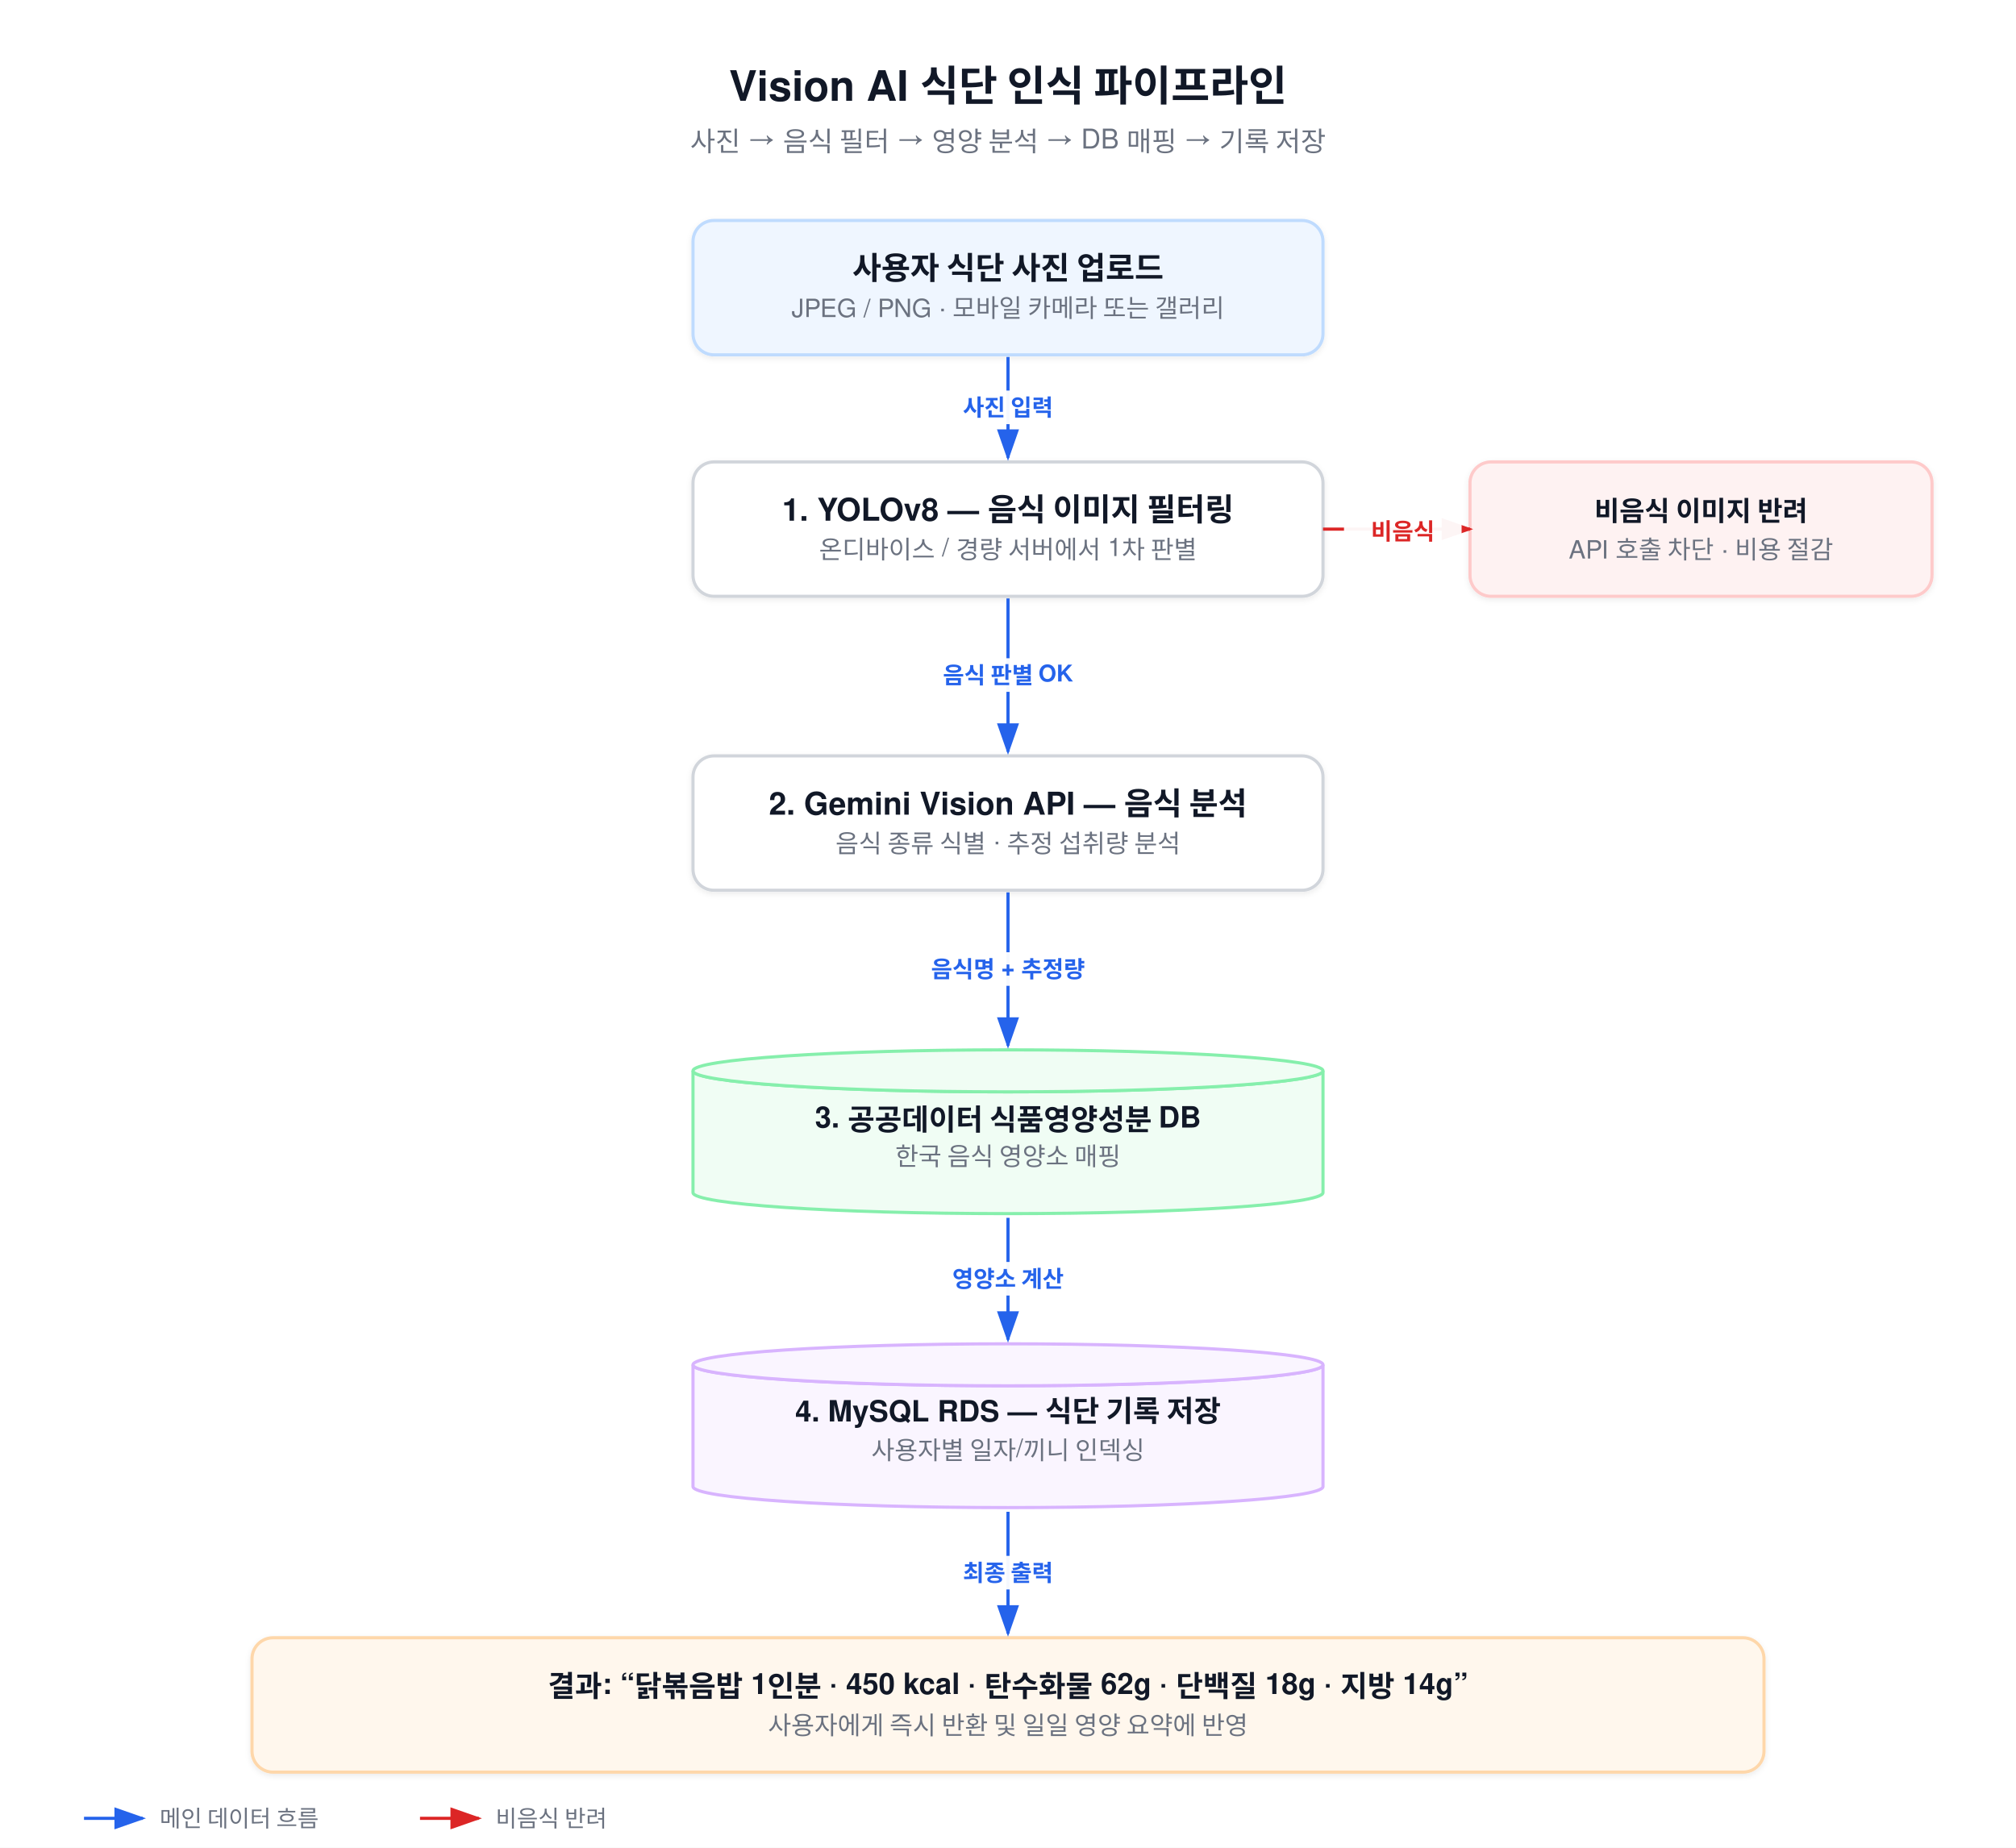
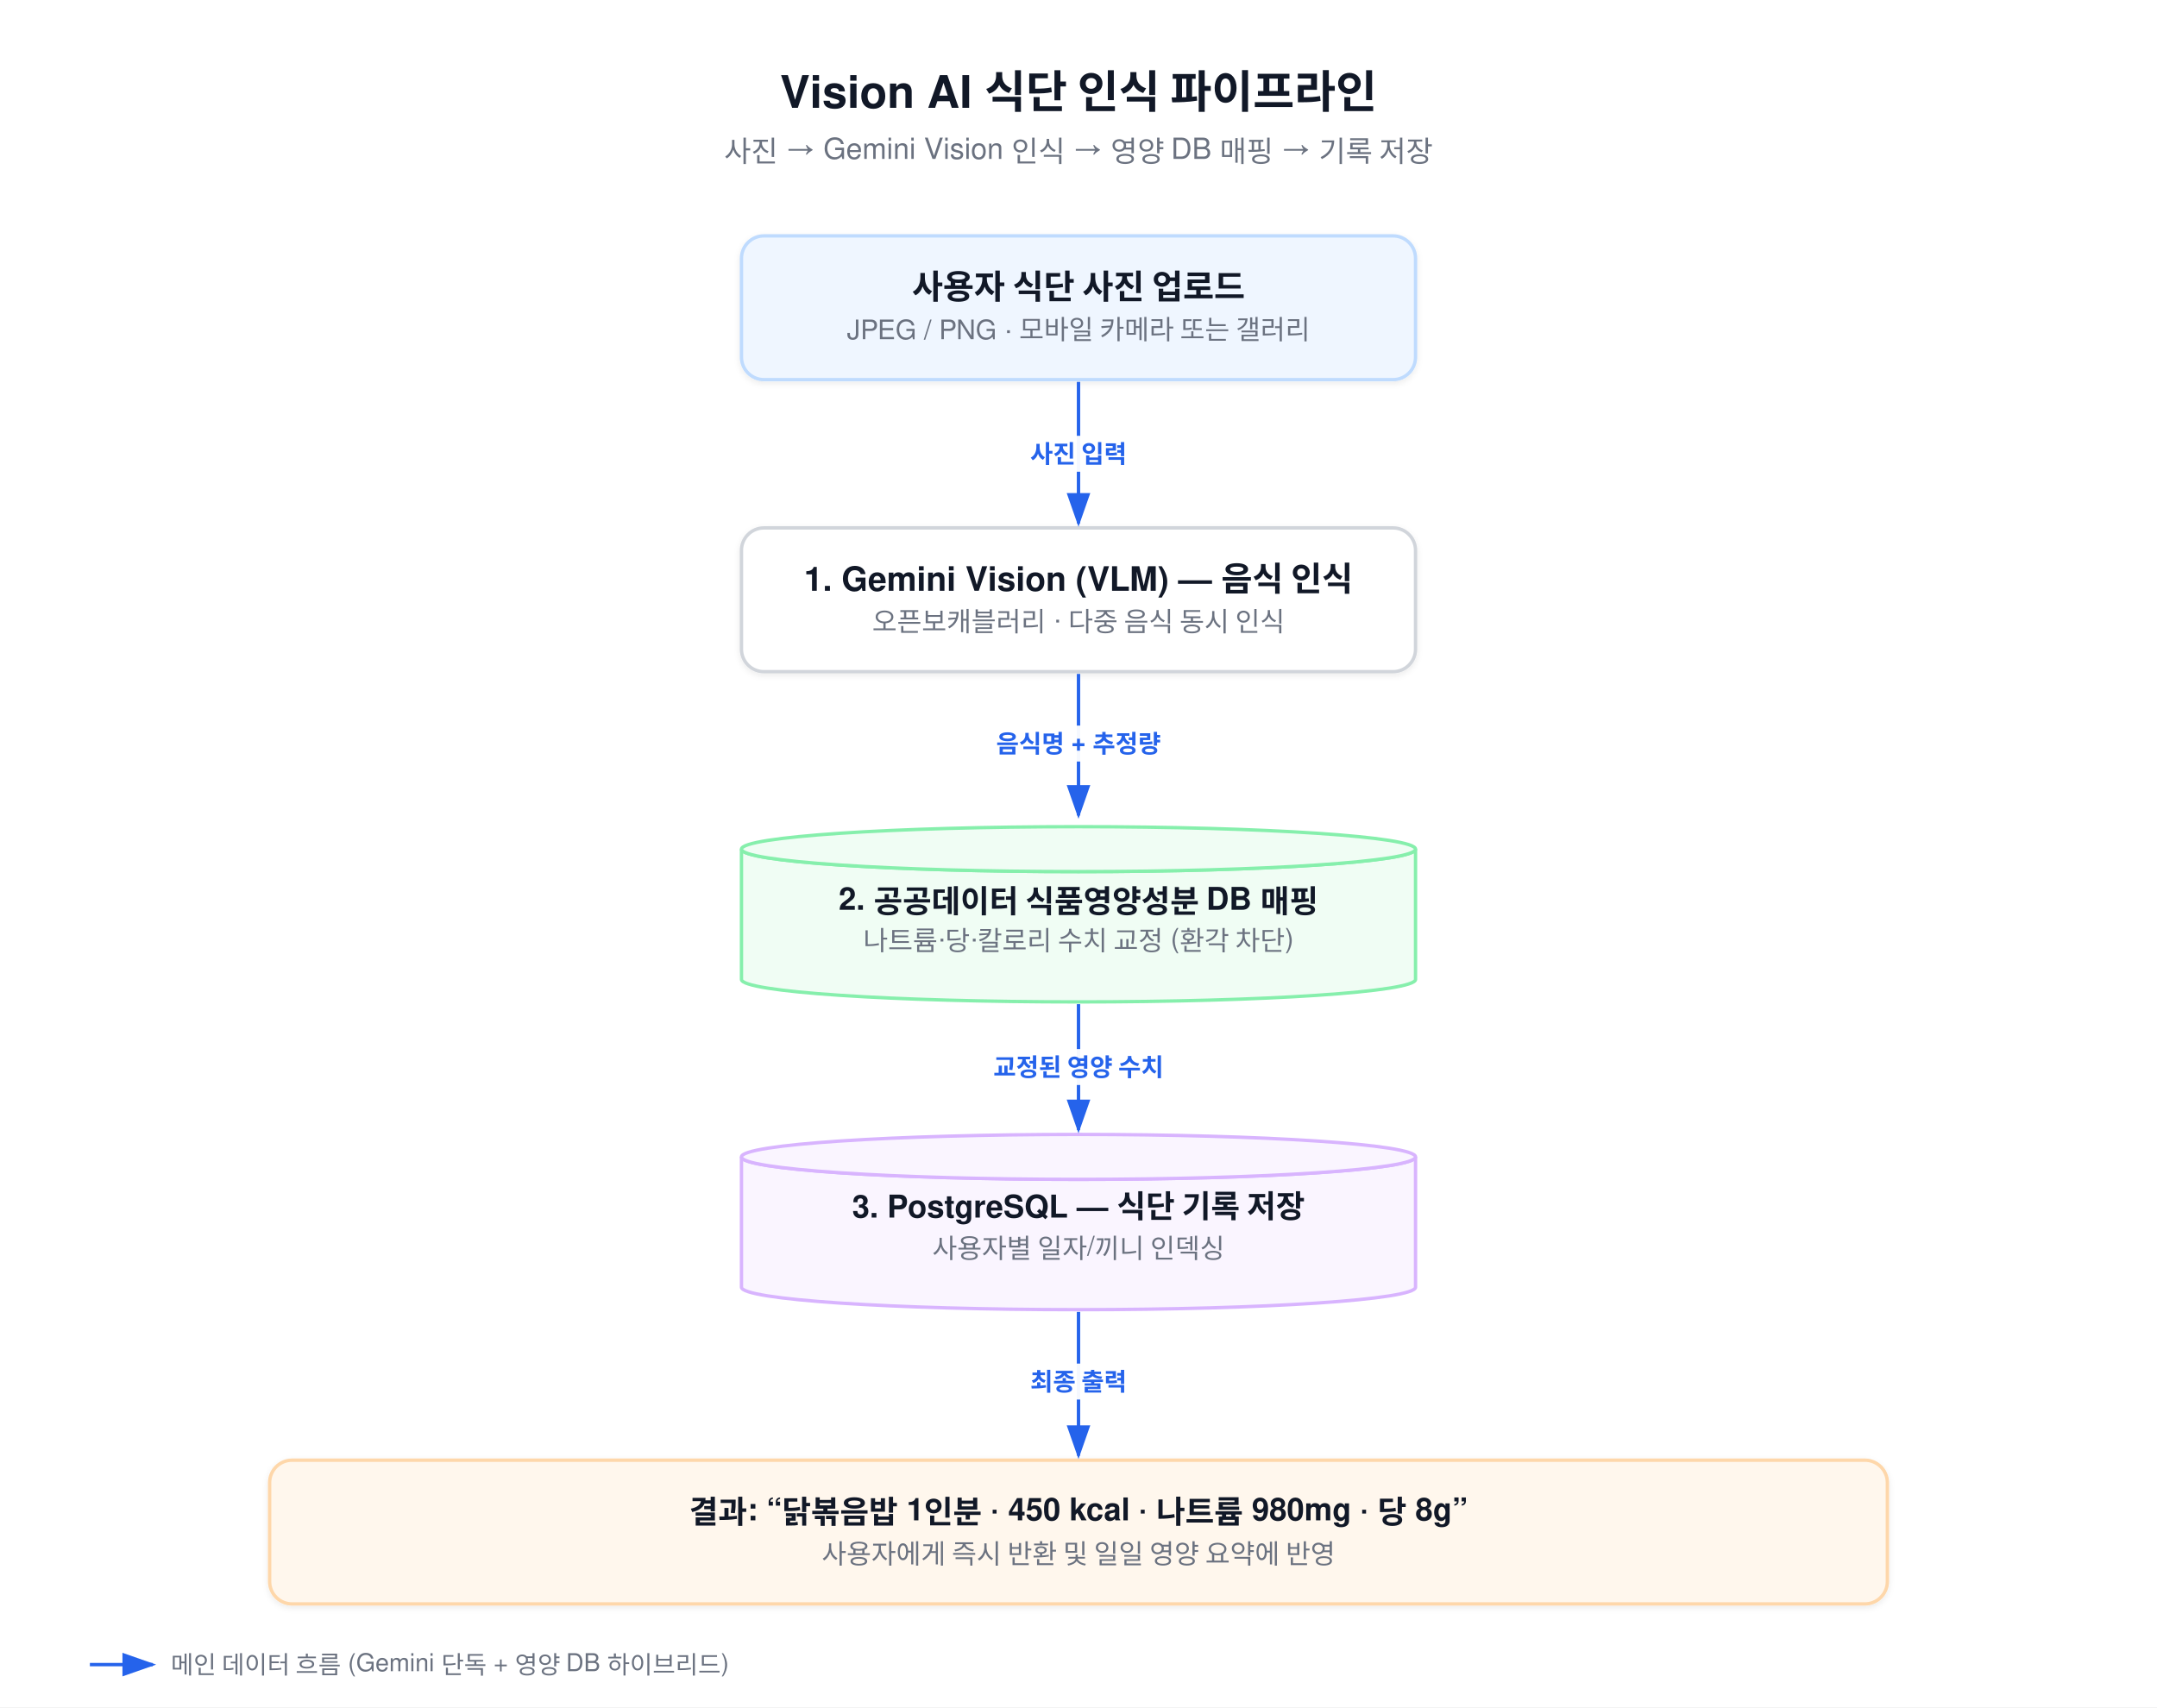
- <svg xmlns="http://www.w3.org/2000/svg" viewBox="0 0 960 880" width="960" height="880" role="img" aria-label="Vision AI 식단 인식 파이프라인">
+ <svg xmlns="http://www.w3.org/2000/svg" viewBox="0 0 960 760" width="960" height="760" role="img" aria-label="Vision AI 식단 인식 파이프라인">
  <style>
    text { font-family: 'Helvetica Neue', Helvetica, Arial, 'Apple SD Gothic Neo', 'Noto Sans KR', 'Malgun Gothic', 'PingFang SC', 'Microsoft YaHei', sans-serif; }
  </style>
  <defs>
    <marker id="ar-blue" markerWidth="10" markerHeight="7" refX="9" refY="3.5" orient="auto">
      <polygon points="0 0, 10 3.5, 0 7" fill="#2563eb" />
    </marker>
-     <marker id="ar-warn" markerWidth="10" markerHeight="7" refX="9" refY="3.5" orient="auto">
-       <polygon points="0 0, 10 3.5, 0 7" fill="#dc2626" />
-     </marker>
    <filter id="soft" x="-10%" y="-10%" width="120%" height="120%">
      <feDropShadow dx="0" dy="1" stdDeviation="1.5" flood-opacity="0.08" />
    </filter>
  </defs>
-   <rect width="960" height="880" fill="#ffffff" />
+   <rect width="960" height="760" fill="#ffffff" />
  <text x="480" y="48" text-anchor="middle" font-size="20" font-weight="700" fill="#111827">Vision AI 식단 인식 파이프라인</text>
-   <text x="480" y="72" text-anchor="middle" font-size="13" fill="#6b7280">사진 → 음식 필터 → 영양 분석 → DB 매핑 → 기록 저장</text>
-   <rect x="330.0" y="105" width="300" height="64" rx="10" ry="10" fill="#eff6ff" stroke="#bfdbfe" stroke-width="1.5" filter="url(#soft)" />
-   <text x="480.0" y="133.0" text-anchor="middle" font-size="15" font-weight="600" fill="#111827">사용자 식단 사진 업로드</text>
-   <text x="480.0" y="151.0" text-anchor="middle" font-size="12" fill="#6b7280">JPEG / PNG · 모바일 카메라 또는 갤러리</text>
-   <rect x="330.0" y="220" width="300" height="64" rx="10" ry="10" fill="#ffffff" stroke="#d1d5db" stroke-width="1.5" filter="url(#soft)" />
-   <text x="480.0" y="248.0" text-anchor="middle" font-size="15" font-weight="600" fill="#111827">1. YOLOv8 — 음식 이미지 필터링</text>
-   <text x="480.0" y="266.0" text-anchor="middle" font-size="12" fill="#6b7280">온디바이스 / 경량 서버에서 1차 판별</text>
-   <rect x="700" y="220" width="220" height="64" rx="10" ry="10" fill="#fef2f2" stroke="#fecaca" stroke-width="1.5" filter="url(#soft)" />
-   <text x="810.0" y="248.0" text-anchor="middle" font-size="13" font-weight="600" fill="#111827">비음식 이미지 반려</text>
-   <text x="810.0" y="266.0" text-anchor="middle" font-size="12" fill="#6b7280">API 호출 차단 · 비용 절감</text>
-   <path d="M 630.0 252 H 700" fill="none" stroke="#dc2626" stroke-width="1.5" marker-end="url(#ar-warn)" />
-   <rect x="640" y="244" width="56" height="18" fill="#ffffff" opacity="0.95" rx="3" />
-   <text x="668" y="257" text-anchor="middle" font-size="11" fill="#dc2626" font-weight="600">비음식</text>
-   <rect x="330.0" y="360" width="300" height="64" rx="10" ry="10" fill="#ffffff" stroke="#d1d5db" stroke-width="1.5" filter="url(#soft)" />
-   <text x="480.0" y="388.0" text-anchor="middle" font-size="15" font-weight="600" fill="#111827">2. Gemini Vision API — 음식 분석</text>
-   <text x="480.0" y="406.0" text-anchor="middle" font-size="12" fill="#6b7280">음식 종류 식별 · 추정 섭취량 분석</text>
-   <path d="M 330.0 510 a 150.0 10 0 0 0 300 0 V 568 a 150.0 10 0 0 1 -300 0 Z" fill="#f0fdf4" stroke="#86efac" stroke-width="1.5" />
-   <ellipse cx="480.0" cy="510" rx="150.0" ry="10" fill="#f0fdf4" stroke="#86efac" stroke-width="1.5" />
-   <text x="480.0" y="537.0" text-anchor="middle" font-size="14" font-weight="600" fill="#111827">3. 공공데이터 식품영양성분 DB</text>
-   <text x="480.0" y="555.0" text-anchor="middle" font-size="12" fill="#6b7280">한국 음식 영양소 매핑</text>
-   <path d="M 330.0 650 a 150.0 10 0 0 0 300 0 V 708 a 150.0 10 0 0 1 -300 0 Z" fill="#faf5ff" stroke="#d8b4fe" stroke-width="1.5" />
-   <ellipse cx="480.0" cy="650" rx="150.0" ry="10" fill="#faf5ff" stroke="#d8b4fe" stroke-width="1.5" />
-   <text x="480.0" y="677.0" text-anchor="middle" font-size="14" font-weight="600" fill="#111827">4. MySQL RDS — 식단 기록 저장</text>
-   <text x="480.0" y="695.0" text-anchor="middle" font-size="12" fill="#6b7280">사용자별 일자/끼니 인덱싱</text>
-   <rect x="120" y="780" width="720" height="64" rx="10" ry="10" fill="#fff7ed" stroke="#fed7aa" stroke-width="1.5" filter="url(#soft)" />
-   <text x="480.0" y="808.0" text-anchor="middle" font-size="14" font-weight="600" fill="#111827">결과: “닭볶음밥 1인분 · 450 kcal · 탄수화물 62g · 단백질 18g · 지방 14g”</text>
-   <text x="480.0" y="826.0" text-anchor="middle" font-size="12" fill="#6b7280">사용자에게 즉시 반환 및 일일 영양 요약에 반영</text>
-   <line x1="480" y1="170" x2="480" y2="218" stroke="#2563eb" stroke-width="1.5" marker-end="url(#ar-blue)" />
-   <rect x="454.0" y="186.0" width="52" height="16" fill="#ffffff" opacity="0.95" rx="3" />
-   <text x="480" y="198.0" text-anchor="middle" font-size="11" fill="#2563eb" font-weight="600">사진 입력</text>
-   <line x1="480" y1="285" x2="480" y2="358" stroke="#2563eb" stroke-width="1.5" marker-end="url(#ar-blue)" />
-   <rect x="442.0" y="313.5" width="76" height="16" fill="#ffffff" opacity="0.95" rx="3" />
-   <text x="480" y="325.5" text-anchor="middle" font-size="11" fill="#2563eb" font-weight="600">음식 판별 OK</text>
-   <line x1="480" y1="425" x2="480" y2="498" stroke="#2563eb" stroke-width="1.5" marker-end="url(#ar-blue)" />
-   <rect x="438.0" y="453.5" width="84" height="16" fill="#ffffff" opacity="0.95" rx="3" />
-   <text x="480" y="465.5" text-anchor="middle" font-size="11" fill="#2563eb" font-weight="600">음식명 + 추정량</text>
-   <line x1="480" y1="580" x2="480" y2="638" stroke="#2563eb" stroke-width="1.5" marker-end="url(#ar-blue)" />
-   <rect x="450.0" y="601.0" width="60" height="16" fill="#ffffff" opacity="0.95" rx="3" />
-   <text x="480" y="613.0" text-anchor="middle" font-size="11" fill="#2563eb" font-weight="600">영양소 계산</text>
-   <line x1="480" y1="720" x2="480" y2="778" stroke="#2563eb" stroke-width="1.5" marker-end="url(#ar-blue)" />
-   <rect x="454.0" y="741.0" width="52" height="16" fill="#ffffff" opacity="0.95" rx="3" />
-   <text x="480" y="753.0" text-anchor="middle" font-size="11" fill="#2563eb" font-weight="600">최종 출력</text>
-   <g transform="translate(40, 860)">
+   <text x="480" y="72" text-anchor="middle" font-size="13" fill="#6b7280">사진 → Gemini Vision 인식 → 영양 DB 매핑 → 기록 저장</text>
+   <rect x="330" y="105" width="300" height="64" rx="10" ry="10" fill="#eff6ff" stroke="#bfdbfe" stroke-width="1.5" filter="url(#soft)" />
+   <text x="480" y="133" text-anchor="middle" font-size="15" font-weight="600" fill="#111827">사용자 식단 사진 업로드</text>
+   <text x="480" y="151" text-anchor="middle" font-size="12" fill="#6b7280">JPEG / PNG · 모바일 카메라 또는 갤러리</text>
+   <rect x="330" y="235" width="300" height="64" rx="10" ry="10" fill="#ffffff" stroke="#d1d5db" stroke-width="1.5" filter="url(#soft)" />
+   <text x="480" y="263" text-anchor="middle" font-size="15" font-weight="600" fill="#111827">1. Gemini Vision (VLM) — 음식 인식</text>
+   <text x="480" y="281" text-anchor="middle" font-size="12" fill="#6b7280">오픈보캐블러리 · 다중 음식 동시 인식</text>
+   <path d="M 330 378 a 150 10 0 0 0 300 0 V 436 a 150 10 0 0 1 -300 0 Z" fill="#f0fdf4" stroke="#86efac" stroke-width="1.5" />
+   <ellipse cx="480" cy="378" rx="150" ry="10" fill="#f0fdf4" stroke="#86efac" stroke-width="1.5" />
+   <text x="480" y="405" text-anchor="middle" font-size="14" font-weight="600" fill="#111827">2. 공공데이터 식품영양성분 DB 매핑</text>
+   <text x="480" y="423" text-anchor="middle" font-size="12" fill="#6b7280">나트륨·당·칼로리 수치 교정 (환각 차단)</text>
+   <path d="M 330 515 a 150 10 0 0 0 300 0 V 573 a 150 10 0 0 1 -300 0 Z" fill="#faf5ff" stroke="#d8b4fe" stroke-width="1.5" />
+   <ellipse cx="480" cy="515" rx="150" ry="10" fill="#faf5ff" stroke="#d8b4fe" stroke-width="1.5" />
+   <text x="480" y="542" text-anchor="middle" font-size="14" font-weight="600" fill="#111827">3. PostgreSQL — 식단 기록 저장</text>
+   <text x="480" y="560" text-anchor="middle" font-size="12" fill="#6b7280">사용자별 일자/끼니 인덱싱</text>
+   <rect x="120" y="650" width="720" height="64" rx="10" ry="10" fill="#fff7ed" stroke="#fed7aa" stroke-width="1.5" filter="url(#soft)" />
+   <text x="480" y="678" text-anchor="middle" font-size="14" font-weight="600" fill="#111827">결과: “닭볶음밥 1인분 · 450 kcal · 나트륨 980mg · 당 8g”</text>
+   <text x="480" y="696" text-anchor="middle" font-size="12" fill="#6b7280">사용자에게 즉시 반환 및 일일 영양 요약에 반영</text>
+   <line x1="480" y1="170" x2="480" y2="233" stroke="#2563eb" stroke-width="1.5" marker-end="url(#ar-blue)" />
+   <rect x="454" y="194" width="52" height="16" fill="#ffffff" opacity="0.95" rx="3" />
+   <text x="480" y="206" text-anchor="middle" font-size="11" fill="#2563eb" font-weight="600">사진 입력</text>
+   <line x1="480" y1="300" x2="480" y2="363" stroke="#2563eb" stroke-width="1.5" marker-end="url(#ar-blue)" />
+   <rect x="438" y="323" width="84" height="16" fill="#ffffff" opacity="0.95" rx="3" />
+   <text x="480" y="335" text-anchor="middle" font-size="11" fill="#2563eb" font-weight="600">음식명 + 추정량</text>
+   <line x1="480" y1="447" x2="480" y2="503" stroke="#2563eb" stroke-width="1.5" marker-end="url(#ar-blue)" />
+   <rect x="435" y="467" width="90" height="16" fill="#ffffff" opacity="0.95" rx="3" />
+   <text x="480" y="479" text-anchor="middle" font-size="11" fill="#2563eb" font-weight="600">교정된 영양 수치</text>
+   <line x1="480" y1="584" x2="480" y2="648" stroke="#2563eb" stroke-width="1.5" marker-end="url(#ar-blue)" />
+   <rect x="454" y="607" width="52" height="16" fill="#ffffff" opacity="0.95" rx="3" />
+   <text x="480" y="619" text-anchor="middle" font-size="11" fill="#2563eb" font-weight="600">최종 출력</text>
+   <g transform="translate(40, 735)">
    <line x1="0" y1="6" x2="28" y2="6" stroke="#2563eb" stroke-width="1.5" marker-end="url(#ar-blue)" />
-     <text x="36" y="10" font-size="11" fill="#6b7280">메인 데이터 흐름</text>
-     <line x1="160" y1="6" x2="188" y2="6" stroke="#dc2626" stroke-width="1.5" marker-end="url(#ar-warn)" />
-     <text x="196" y="10" font-size="11" fill="#6b7280">비음식 반려</text>
+     <text x="36" y="10" font-size="11" fill="#6b7280">메인 데이터 흐름 (Gemini 단독 + 영양 DB 하이브리드)</text>
  </g>
</svg>
